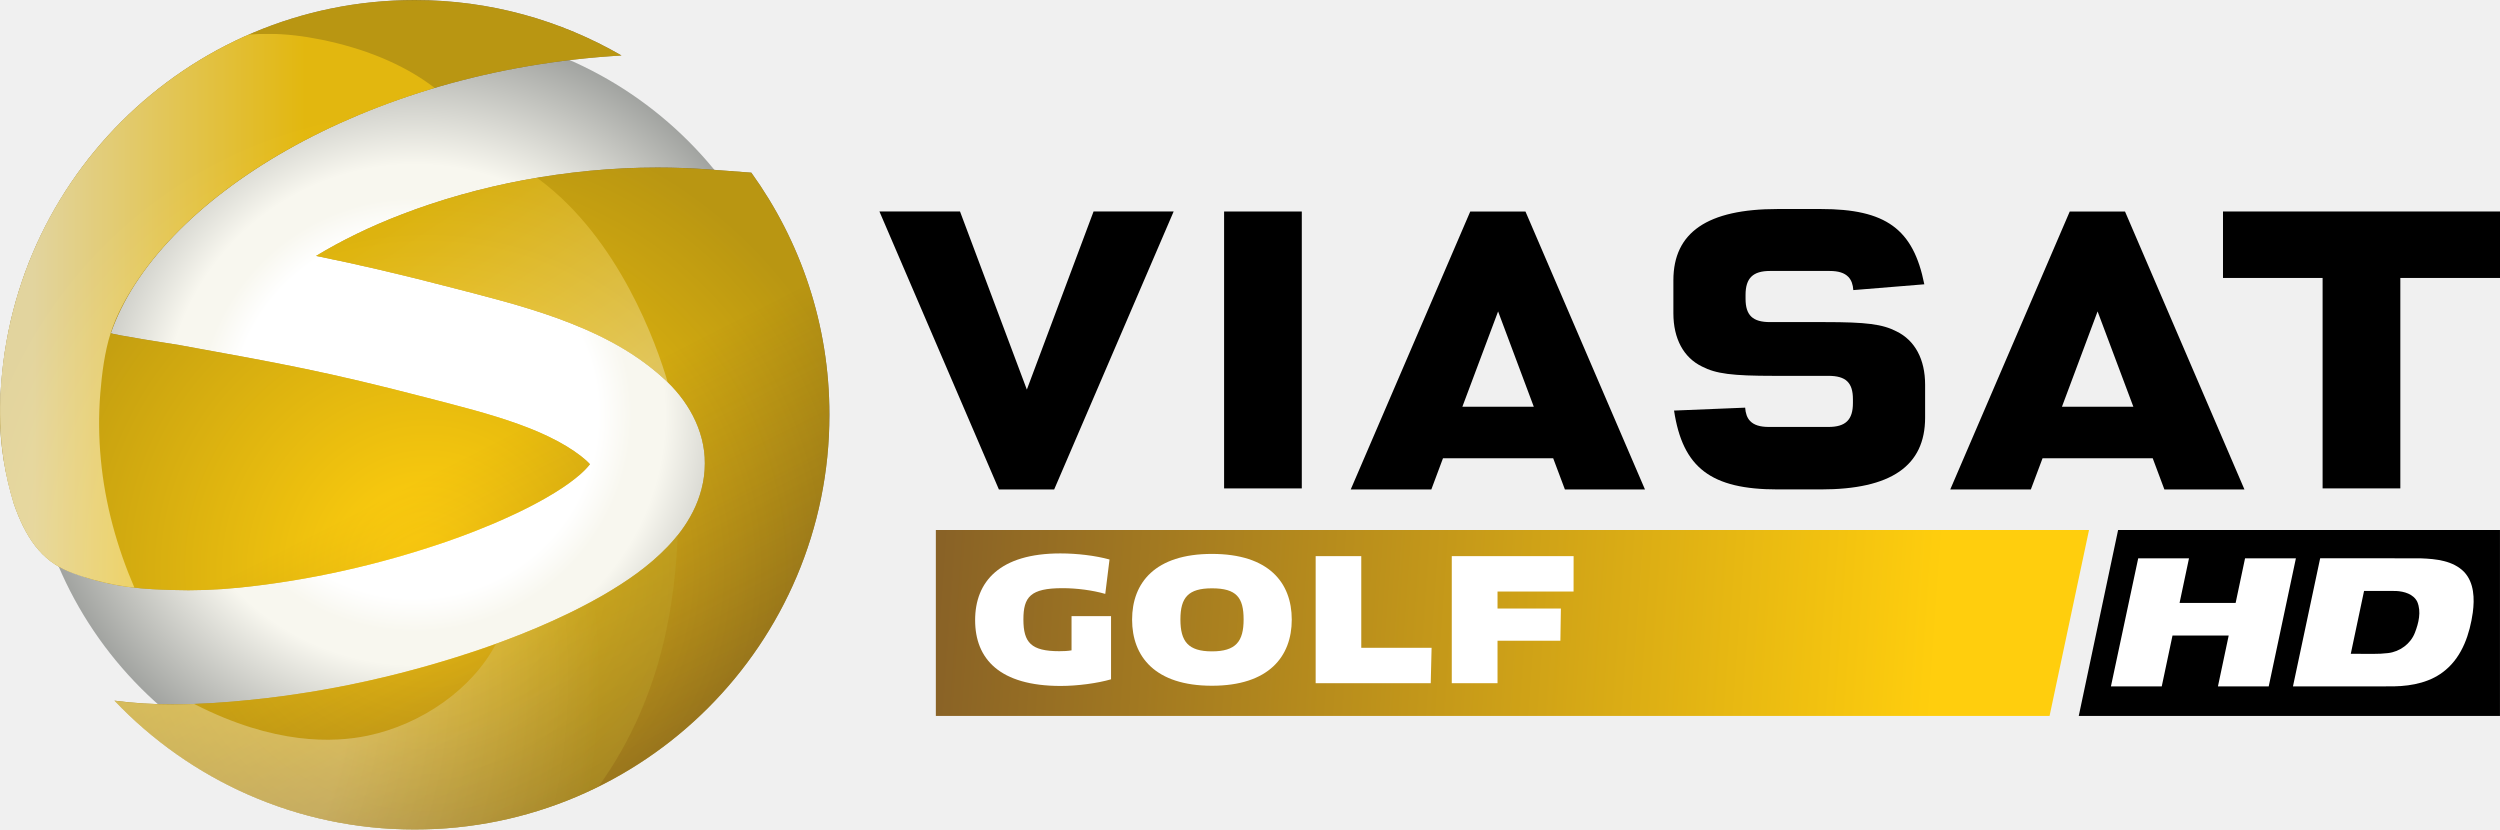
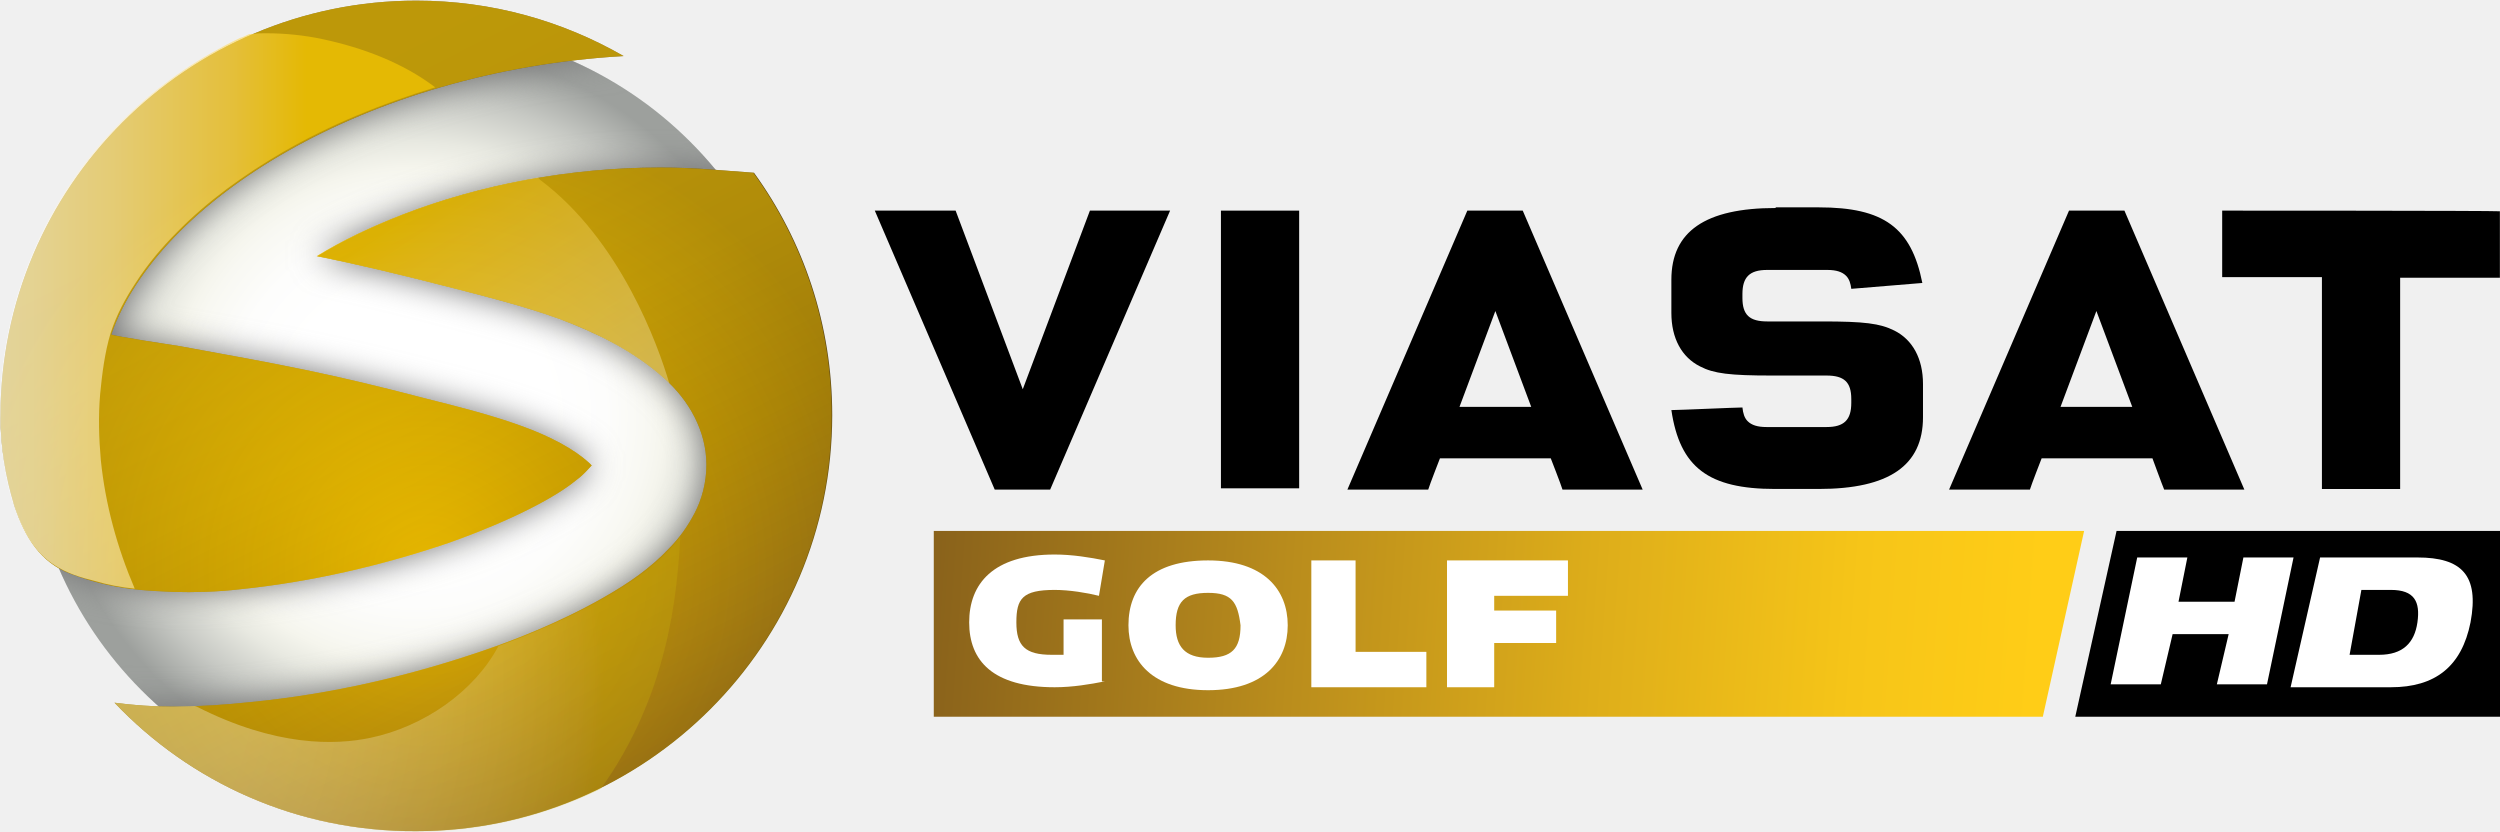
- <svg xmlns="http://www.w3.org/2000/svg" width="211.67mm" height="70.228mm" version="1.1" viewBox="0 0 211.67 70.228">
+ <svg xmlns="http://www.w3.org/2000/svg" width="811.51" height="270" version="1.1" viewBox="0 0 811.51 270" xml:space="preserve">
  <defs>
-     <clipPath id="ag">
-       <path d="m86.47 62.221c0-11.247 9.118-20.364 20.366-20.364s20.366 9.117 20.366 20.364c0 11.249-9.118 20.365-20.366 20.365s-20.366-9.116-20.366-20.365" />
-     </clipPath>
-     <clipPath id="af">
-       <path d="m86.47 82.586h40.732v-40.729h-40.732z" />
-     </clipPath>
-     <radialGradient id="c" cx="0" cy="0" r="1" gradientTransform="matrix(20.365 0 0 -20.365 106.84 62.221)" gradientUnits="userSpaceOnUse">
-       <stop stop-color="#fff" offset="0" />
-       <stop stop-color="#fff" offset=".343" />
-       <stop stop-color="#fff" offset=".472" />
-       <stop stop-color="#f8f7ef" offset=".56" />
-       <stop stop-color="#f8f7ef" offset=".645" />
-       <stop stop-color="#a1a3a0" offset="1" />
-     </radialGradient>
-     <clipPath id="ae">
-       <path d="m85.01 62.221c0-1.609 0.267-3.177 0.723-4.67 0.599-1.732 1.434-3.02 2.964-3.602 2.333-0.89 4.141-0.906 5.366-0.948 1.14-0.041 2.343 3e-3 3.52 0.121 3.71 0.375 7.433 1.219 10.962 2.436 0.787 0.273 2.044 0.739 3.323 1.331 1.28 0.583 2.59 1.315 3.419 1.984 0.373 0.288 0.632 0.568 0.772 0.748-0.041 0.044-0.091 0.094-0.153 0.152-0.789 0.726-2.063 1.402-3.582 1.947-1.517 0.551-3.242 0.983-4.892 1.41-5.249 1.363-7.551 1.774-12.999 2.763 0 0-3.616 0.56-3.592 0.627 2.422 6.991 13.321 13.827 26.876 14.61-3.208 1.853-6.911 2.917-10.882 2.917-12.053 0-21.825-9.772-21.825-21.826m34.59 13.012c-4.748 0-9.483-0.936-13.455-2.47-1.652-0.632-3.169-1.375-4.498-2.18 2.208-0.449 4.333-0.938 7.279-1.705 1.602-0.419 3.506-0.883 5.422-1.575 1.912-0.7 3.874-1.62 5.554-3.138 1.264-1.116 2.215-2.739 2.2-4.506 1e-3 -0.944-0.26-1.819-0.626-2.539-0.367-0.727-0.835-1.324-1.334-1.848-1.006-1.044-2.167-1.834-3.358-2.527-2.372-1.371-4.901-2.313-6.3-2.8-3.949-1.36-8.104-2.306-12.304-2.73-1.29-0.131-2.672-0.234-4.106-0.234-0.991 2e-3 -2.011 0.059-3.04 0.194 3.975-4.174 9.582-6.779 15.801-6.779 12.053 0 21.825 9.772 21.825 21.825 0 4.758-1.528 9.157-4.112 12.743l-2.252 0.17c-0.89 0.065-1.782 0.099-2.672 0.099z" />
-     </clipPath>
-     <clipPath id="ad">
-       <path d="m85.01 84.047h43.65v-43.65h-43.65z" />
-     </clipPath>
-     <radialGradient id="b" cx="0" cy="0" r="1" gradientTransform="matrix(24.05 0 0 -24.05 107.49 54.135)" gradientUnits="userSpaceOnUse">
-       <stop stop-color="#ffce0d" offset="0" />
-       <stop stop-color="#ffce0d" offset=".062" />
-       <stop stop-color="#514218" offset="1" />
-     </radialGradient>
-     <clipPath id="ac">
-       <path d="m85.009 40.394h131.57v43.653h-131.57z" />
-     </clipPath>
-     <clipPath id="ab">
-       <path d="m85.009 84.046h43.649v-43.65h-43.649z" />
-     </clipPath>
-     <clipPath id="aa">
-       <path d="m85.009 62.221c0-1.61 0.265-3.177 0.722-4.67 0.599-1.733 1.434-3.021 2.963-3.604 2.335-0.888 4.142-0.904 5.367-0.946 1.141-0.041 2.344 2e-3 3.521 0.121 3.709 0.374 7.43 1.218 10.962 2.435 0.786 0.272 2.044 0.738 3.323 1.33 1.279 0.584 2.59 1.315 3.419 1.984 0.372 0.29 0.631 0.57 0.77 0.749-0.041 0.044-0.09 0.094-0.153 0.152-0.788 0.725-2.062 1.401-3.581 1.947-1.517 0.551-3.242 0.984-4.892 1.41-5.248 1.362-7.55 1.775-12.998 2.763 0 0-3.617 0.56-3.593 0.627 2.422 6.991 13.322 13.827 26.876 14.61-3.208 1.853-6.91 2.917-10.882 2.917-12.053 0-21.824-9.772-21.824-21.825m34.591 13.011c-4.748 0-9.484-0.935-13.456-2.47-1.653-0.632-3.17-1.375-4.5-2.179 2.209-0.449 4.334-0.94 7.279-1.706 1.602-0.419 3.506-0.883 5.424-1.575 1.911-0.699 3.874-1.62 5.555-3.138 1.261-1.115 2.213-2.74 2.198-4.506 1e-3 -0.944-0.259-1.819-0.626-2.54-0.367-0.725-0.835-1.323-1.334-1.847-1.006-1.044-2.166-1.833-3.358-2.527-2.372-1.372-4.9-2.313-6.301-2.799-3.948-1.361-8.104-2.307-12.303-2.732-1.289-0.13-2.673-0.233-4.105-0.233-0.993 1e-3 -2.013 0.059-3.041 0.194 3.976-4.174 9.583-6.778 15.801-6.778 12.054 0 21.825 9.771 21.825 21.825 0 4.757-1.527 9.156-4.111 12.742l-2.252 0.17c-0.891 0.064-1.782 0.099-2.674 0.099h-0.021" />
-     </clipPath>
-     <clipPath id="z">
-       <path d="m119.61 101.74 26.749-52.295-52.294-26.749-26.749 52.295z" />
-     </clipPath>
-     <linearGradient id="h" x2="1" gradientTransform="matrix(19.663 -38.441 -38.441 -19.663 98.946 78.524)" gradientUnits="userSpaceOnUse">
-       <stop stop-color="#ffce0d" offset="0" />
-       <stop stop-color="#ffce0d" offset=".492" />
-       <stop stop-color="#896226" offset="1" />
-     </linearGradient>
-     <clipPath id="y">
-       <path d="m91.013 55.914h29.67v-15.52h-29.67z" />
-     </clipPath>
-     <clipPath id="x">
-       <path d="m120.12 55.268c-1.006-1.044-2.166-1.832-3.357-2.527-2.042-1.179-4.196-2.04-5.65-2.568-1.259-2.404-3.927-4.245-6.739-4.837-1.826-0.385-4.929-0.481-9.094 1.64l-0.05 0.025c-0.356-0.012-0.816-0.025-1.176-0.025-0.992 2e-3 -2.013 0.06-3.042 0.196 3.975-4.174 9.584-6.778 15.802-6.778 3.484 0 6.777 0.817 9.7 2.27 3.494 4.866 4.014 10.045 4.168 13.25-0.18-0.229-0.369-0.442-0.562-0.646" />
-     </clipPath>
-     <clipPath id="w">
-       <path d="m91.013 55.914h29.67v-15.52h-29.67z" />
-     </clipPath>
-     <radialGradient id="a" cx="0" cy="0" r="1" gradientTransform="matrix(32.811 0 0 -32.811 83.921 48.441)" gradientUnits="userSpaceOnUse">
-       <stop stop-color="#fff" offset="0" />
-       <stop stop-color="#fff" offset=".401" />
-       <stop stop-color="#fff" offset=".592" />
-       <stop stop-color="#c1ab2f" offset="1" />
-     </radialGradient>
-     <clipPath id="v">
-       <path d="m85.01 82.27h22.872v-29.15h-22.872z" />
-     </clipPath>
-     <clipPath id="u">
-       <path d="m98.981 82.269c-0.215-2e-3 -0.43-0.01-0.644-0.027-0.081-5e-3 -0.197 4e-3 -0.271-0.028-0.139-0.06-0.275-0.123-0.411-0.186-0.515-0.237-1.021-0.497-1.514-0.776-3.946-2.218-7.158-5.672-9.08-9.77-0.925-1.97-1.549-4.077-1.849-6.234-0.319-2.3-0.286-4.631 0.288-6.888 0.069-0.271 0.145-0.541 0.227-0.809 0.42-1.22 1.037-2.448 2.141-3.182 0.625-0.416 1.37-0.639 2.085-0.837 0.699-0.193 1.411-0.33 2.13-0.412-0.926 2.151-1.549 4.414-1.768 6.749-0.109 1.156-0.122 2.321-0.029 3.478 0.087 1.054 0.225 2.157 0.543 3.168 0.298 0.95 0.803 1.858 1.347 2.684 0.628 0.953 1.366 1.832 2.168 2.642 1.623 1.639 3.511 3.021 5.507 4.169 2.535 1.455 5.234 2.571 8.031 3.414-1.706 1.313-3.84 2.103-5.935 2.533-0.94 0.193-1.9 0.313-2.862 0.313-0.035 0-0.069-1e-3 -0.104-1e-3" />
-     </clipPath>
-     <clipPath id="t">
-       <path d="m84.893 82.278h22.989v-29.158h-22.989z" />
-     </clipPath>
-     <linearGradient id="g" x2="1" gradientTransform="matrix(22.872 0 0 -22.872 85.01 67.695)" gradientUnits="userSpaceOnUse">
-       <stop stop-color="#fff" offset="0" />
-       <stop stop-color="#fff" offset=".075" />
-       <stop stop-color="#ffce0d" offset=".703" />
-       <stop stop-color="#ffce0d" offset=".753" />
-       <stop stop-color="#ffce0d" offset="1" />
-     </linearGradient>
-     <clipPath id="s">
-       <path d="m98.078 84.047h19.632v-4.633h-19.632z" />
-     </clipPath>
-     <clipPath id="r">
-       <path d="m98.078 82.219c2.272 0.243 5.413-0.397 7.899-1.626 0.701-0.347 1.348-0.739 1.905-1.168-0.012-4e-3 -0.022-6e-3 -0.034-0.011 3.044 0.907 6.365 1.514 9.862 1.716-3.208 1.853-6.91 2.917-10.882 2.917-3.111 0-6.07-0.653-8.75-1.828" />
-     </clipPath>
-     <clipPath id="q">
-       <path d="m95.85 81.1 9.372 12.392 14.717-11.131-9.372-12.392z" />
-     </clipPath>
-     <linearGradient id="f" x2="1" gradientTransform="matrix(10.312 13.635 13.635 -10.312 101.84 73.671)" gradientUnits="userSpaceOnUse">
-       <stop stop-color="#fff" offset="0" />
-       <stop stop-color="#fff" offset=".005" />
-       <stop stop-color="#fff" offset=".175" />
-       <stop stop-color="#896226" offset=".83" />
-       <stop stop-color="#896226" offset="1" />
-     </linearGradient>
-     <clipPath id="p">
-       <path d="m113.29 75.229h15.372v-32.566h-15.372z" />
-     </clipPath>
-     <clipPath id="o">
-       <path d="m119.59 75.228c-2.125 0-4.246-0.19-6.298-0.535 2.562-1.812 5.373-5.665 6.881-10.775l-4e-3 4e-3c0-1e-3 0-4e-3 1e-3 -5e-3 -6e-3 6e-3 -0.013 0.013-0.02 0.019 1.14-1.103 1.971-2.63 1.957-4.28 0-0.946-0.26-1.82-0.627-2.541-0.224-0.445-0.487-0.841-0.772-1.202-0.155-3.205-0.675-8.383-4.168-13.25 7.185 3.571 12.124 10.984 12.124 19.554 0 4.758-1.527 9.156-4.111 12.741l-2.252 0.171c-0.891 0.065-1.783 0.099-2.673 0.099z" />
-     </clipPath>
-     <clipPath id="n">
-       <path d="m97.599 54.586 21.317 28.049 25.433-19.329-21.317-28.049z" />
-     </clipPath>
-     <linearGradient id="e" x2="1" gradientTransform="matrix(21.769 28.644 28.644 -21.769 110.39 50.854)" gradientUnits="userSpaceOnUse">
-       <stop stop-color="#896226" offset="0" />
-       <stop stop-color="#896226" offset=".005" />
-       <stop stop-color="#896226" offset=".251" />
-       <stop stop-color="#514218" offset="1" />
-     </linearGradient>
-     <clipPath id="m">
-       <path d="m101.64 74.695h18.511v-10.775h-18.511z" />
-     </clipPath>
-     <clipPath id="l">
-       <path d="m106.14 72.761c-1.653-0.632-3.169-1.376-4.5-2.18 2.209-0.448 4.334-0.938 7.281-1.705 1.602-0.418 3.505-0.882 5.422-1.575 1.913-0.692 4.14-1.77 5.809-3.38-0.588 2.005-2.543 7.54-6.767 10.686-0.037 0.034-0.114 0.088-0.114 0.088-2.525-0.426-4.944-1.089-7.131-1.934" />
-     </clipPath>
-     <clipPath id="k">
-       <path d="m114.51 83.215 10.599-16.012-17.83-11.803-10.599 16.012z" />
-     </clipPath>
-     <linearGradient id="d" x2="1" gradientTransform="matrix(13.806 -20.856 -20.856 -13.806 104.43 78.046)" gradientUnits="userSpaceOnUse">
-       <stop stop-color="#ffce0d" offset="0" />
-       <stop stop-color="#ffce0d" offset=".22" />
-       <stop stop-color="#fff" offset=".807" />
+     <linearGradient id="SVGID_15_" x1="292.55" x2="332.9" y1="251.22" y2="312.19" gradientTransform="matrix(2.116 0 0 2.116 -499.02 -494.51)" gradientUnits="userSpaceOnUse">
+       <stop stop-color="#FFCF00" offset=".22" />
+       <stop stop-color="#FFD63A" offset=".315" />
+       <stop stop-color="#FFE48D" offset=".505" />
+       <stop stop-color="#FFF0C2" offset=".676" />
+       <stop stop-color="#FFF8E4" offset=".82" />
+       <stop stop-color="#FFFDF8" offset=".933" />
      <stop stop-color="#fff" offset="1" />
    </linearGradient>
-     <clipPath id="ah">
-       <path d="m85.009 40.394h131.57v43.653h-131.57z" />
+     <linearGradient id="SVGID_12_-8" x1="235.79" x2="302.65" y1="281.48" y2="281.48" gradientTransform="matrix(2.116 0 0 2.116 -499.02 -494.51)" gradientUnits="userSpaceOnUse">
+       <stop stop-color="#fff" offset="0" />
+       <stop stop-color="#FFFAED" offset=".087" />
+       <stop stop-color="#feb" offset=".272" />
+       <stop stop-color="#FFDA5B" offset=".536" />
+       <stop stop-color="#FFCF00" offset=".703" />
+     </linearGradient>
+     <radialGradient id="SVGID_11_-3" cx="-1555.8" cy="901.54" r="148.93" gradientTransform="matrix(1.3627 0 0 1.3627 2113.3 -1008.3)" gradientUnits="userSpaceOnUse">
+       <stop stop-color="#fff" offset=".401" />
+       <stop stop-color="#FEFDFA" offset=".454" />
+       <stop stop-color="#FAF6EA" offset=".531" />
+       <stop stop-color="#F3EBCF" offset=".624" />
+       <stop stop-color="#E9DCA8" offset=".728" />
+       <stop stop-color="#DDC973" offset=".843" />
+       <stop stop-color="#CDB32C" offset=".964" />
+       <stop stop-color="#C8AD0A" offset="1" />
+     </radialGradient>
+     <linearGradient id="SVGID_10_-2" x1="276.53" x2="334" y1="249.83" y2="362.19" gradientTransform="matrix(2.116 0 0 2.116 -499.02 -494.51)" gradientUnits="userSpaceOnUse">
+       <stop stop-color="#FFCF00" offset="0" />
+       <stop stop-color="#FAC900" offset=".2" />
+       <stop stop-color="#E9BA00" offset=".405" />
+       <stop stop-color="#D0A100" offset=".611" />
+       <stop stop-color="#B18213" offset=".817" />
+       <stop stop-color="#90631A" offset="1" />
+     </linearGradient>
+     <radialGradient id="SVGID_9_-6" cx="301.24" cy="320.69" r="70.209" gradientTransform="matrix(1.0013 0 0 1.0013 -.1334 .0119)" gradientUnits="userSpaceOnUse">
+       <stop stop-color="#FFCF00" offset="0" />
+       <stop stop-color="#C19A02" offset=".342" />
+       <stop stop-color="#5A4616" offset="1" />
+     </radialGradient>
+     <radialGradient id="XMLID_8_-1" cx="391.74" cy="414.65" r="233.83" gradientTransform="matrix(.5386 0 0 .5386 -76.029 -88.33)" gradientUnits="userSpaceOnUse">
+       <stop stop-color="#fff" offset=".343" />
+       <stop stop-color="#FDFDFC" offset=".489" />
+       <stop stop-color="#F8F8F2" offset=".603" />
+       <stop stop-color="#F5F5ED" offset=".64" />
+       <stop stop-color="#E8E9E1" offset=".705" />
+       <stop stop-color="#C6C8C3" offset=".825" />
+       <stop stop-color="#9DA09D" offset=".949" />
+     </radialGradient>
+     <clipPath id="clipPath1658">
+       <path d="m184.78-534.18c-129.1 0-233.8 104.7-233.8 233.8s104.7 233.8 233.8 233.8c129.2 0 233.8-104.7 233.8-233.8 0.1-129.1-104.6-233.8-233.8-233.8z" />
    </clipPath>
-     <clipPath id="aj">
-       <path d="m134.26 56.157v-9.786h82.323v9.786h-0.01z" />
-     </clipPath>
-     <clipPath id="ai">
-       <path d="m216.17 40.568-82.601 5.852 1.101 15.54 82.601-5.852z" />
-     </clipPath>
-     <linearGradient id="i" x2="1" gradientTransform="matrix(-82.601 5.852 5.852 82.601 216.72 48.337)" gradientUnits="userSpaceOnUse">
-       <stop stop-color="#ffce0d" offset="0" />
-       <stop stop-color="#ffce0d" offset=".033" />
-       <stop stop-color="#ffce0d" offset=".357" />
-       <stop stop-color="#896226" offset="1" />
+     <filter id="filter1583" x="-.048" y="-.048" width="1.096" height="1.096" color-interpolation-filters="sRGB">
+       <feGaussianBlur stdDeviation="10.023" />
+     </filter>
+     <linearGradient id="SVGID_1_" x1="100.66" x2="61.829" y1="36.293" y2="33.541" gradientUnits="userSpaceOnUse">
+       <stop stop-color="#FFCD17" offset=".033" />
+       <stop stop-color="#F6C518" offset=".191" />
+       <stop stop-color="#DEAE1A" offset=".416" />
+       <stop stop-color="#BA8D1C" offset=".681" />
+       <stop stop-color="#8D651B" offset=".975" />
+       <stop stop-color="#89621B" offset="1" />
    </linearGradient>
-     <clipPath id="j">
-       <path d="m85.009 40.394h131.57v43.653h-131.57z" />
-     </clipPath>
  </defs>
-   <g transform="translate(36.699 -173.35)">
-     <g transform="matrix(1.6088 0 0 -1.6088 -173.46 308.57)">
-       <g clip-path="url(#j)">
-         <g transform="translate(142.56 72.92)">
-           <path d="m0 0c-0.097-0.259-3.511-9.373-3.511-9.373s-3.421 9.114-3.517 9.373h-4.241c0.23-0.543 6.186-14.392 6.287-14.629h2.909c0.1 0.237 6.056 14.086 6.288 14.629z" />
-         </g>
-         <path d="m149.43 58.346h4.089v14.573h-4.089z" />
-         <g transform="translate(163.85 67.661)">
-           <path d="m0 0 1.878-5.015h-3.758zm-1.466 5.256c-0.104-0.237-6.059-14.085-6.29-14.627h4.242c0.083 0.222 0.613 1.641 0.613 1.641h5.801s0.532-1.419 0.616-1.641h4.214c-0.235 0.542-6.186 14.39-6.289 14.627z" />
-         </g>
-         <g transform="translate(195.4 67.661)">
-           <path d="m0 0 1.882-5.015h-3.757zm-1.466 5.256c-0.102-0.237-6.055-14.085-6.288-14.627h4.241c0.084 0.222 0.616 1.641 0.616 1.641h5.799s0.53-1.419 0.614-1.641h4.213c-0.233 0.542-6.183 14.39-6.285 14.627z" />
-         </g>
-         <g transform="translate(178.56 73.05)">
-           <path d="m0 0c-3.691 0-5.485-1.227-5.485-3.751v-1.737c0-1.334 0.536-2.331 1.508-2.802 0.735-0.38 1.584-0.49 3.778-0.49h2.874c0.918 0 1.289-0.357 1.289-1.23v-0.2c0-0.884-0.384-1.259-1.289-1.259h-3.131c-0.467 0-0.785 0.098-0.991 0.313-0.159 0.164-0.24 0.401-0.261 0.702-0.355-0.016-3.352-0.14-3.742-0.153 0.454-3.017 1.951-4.15 5.45-4.15h2.279c3.69 0 5.484 1.237 5.484 3.778v1.734c0 1.334-0.533 2.331-1.506 2.805-0.738 0.381-1.583 0.489-3.782 0.489h-2.873c-0.915 0-1.289 0.357-1.289 1.232v0.198c0 0.884 0.387 1.261 1.289 1.261h3.132c0.468 0 0.785-0.1 0.992-0.316 0.158-0.166 0.24-0.397 0.258-0.691 0.372 0.03 3.343 0.273 3.737 0.305-0.579 2.914-2.026 3.962-5.442 3.962z" />
-         </g>
-         <g transform="translate(202 72.92)">
-           <path d="m0 0v-3.498h5.242v-11.075h4.091v11.075h5.248v3.498z" />
-         </g>
-       </g>
-     </g>
-     <g transform="matrix(1.6088 0 0 -1.6088 -173.46 308.57)">
-       <g clip-path="url(#aj)">
-         <g clip-path="url(#ai)">
-           <path d="m134.26 56.157v-9.786h58.613v3e-3l2.076 9.783h-0.01z" fill="url(#i)" />
-         </g>
-       </g>
-     </g>
-     <g transform="matrix(1.6088 0 0 -1.6088 -173.46 308.57)">
-       <g clip-path="url(#ah)">
-         <g transform="translate(143.48 48.3)">
-           <path d="m0 0c-0.698-0.205-1.757-0.35-2.649-0.35-3.21 0-4.504 1.419-4.504 3.462 0 2.041 1.302 3.513 4.487 3.513 0.883 0 1.846-0.116 2.586-0.32l-0.224-1.81c-0.677 0.195-1.516 0.301-2.247 0.301-1.695 0-2.061-0.462-2.061-1.648 0-1.214 0.403-1.669 1.891-1.669 0.223 0 0.437 9e-3 0.642 0.044v1.802h2.079z" fill="#fff" />
-         </g>
-         <g transform="translate(148.79 47.961)">
-           <path d="m0 0c-2.989 0-4.202 1.533-4.202 3.479 0 1.943 1.213 3.459 4.202 3.459 2.996 0 4.201-1.516 4.201-3.459 0-1.936-1.205-3.479-4.201-3.479m0 5.127c-1.248 0-1.659-0.483-1.659-1.64 0-1.159 0.411-1.678 1.659-1.678 1.258 0 1.667 0.519 1.667 1.678 0 1.157-0.374 1.64-1.667 1.64" fill="#fff" />
-         </g>
-         <g transform="translate(160.35 49.959)">
-           <path d="m0 0-0.045-1.863h-6.056v6.687h2.4v-4.824z" fill="#fff" />
-         </g>
-         <g transform="translate(163.82 52.919)">
-           <path d="m0 0v-0.893h3.335l-0.027-1.695h-3.308v-2.236h-2.408v6.687h6.412l-2e-3 -1.863z" fill="#fff" />
-         </g>
-       </g>
-     </g>
-     <g transform="matrix(1.6088 0 0 -1.6088 -173.46 308.57)">
-       <g clip-path="url(#ag)">
-         <g clip-path="url(#af)">
-           <path d="m86.47 62.221c0-11.247 9.118-20.364 20.366-20.364s20.366 9.117 20.366 20.364c0 11.249-9.118 20.365-20.366 20.365s-20.366-9.116-20.366-20.365" fill="url(#c)" />
-         </g>
-       </g>
-     </g>
-     <g transform="matrix(1.6088 0 0 -1.6088 -173.46 308.57)">
-       <g clip-path="url(#ae)">
-         <g clip-path="url(#ad)">
-           <path d="m85.01 62.221c0-1.609 0.267-3.177 0.723-4.67 0.599-1.732 1.434-3.02 2.964-3.602 2.333-0.89 4.141-0.906 5.366-0.948 1.14-0.041 2.343 3e-3 3.52 0.121 3.71 0.375 7.433 1.219 10.962 2.436 0.787 0.273 2.044 0.739 3.323 1.331 1.28 0.583 2.59 1.315 3.419 1.984 0.373 0.288 0.632 0.568 0.772 0.748-0.041 0.044-0.091 0.094-0.153 0.152-0.789 0.726-2.063 1.402-3.582 1.947-1.517 0.551-3.242 0.983-4.892 1.41-5.249 1.363-7.551 1.774-12.999 2.763 0 0-3.616 0.56-3.592 0.627 2.422 6.991 13.321 13.827 26.876 14.61-3.208 1.853-6.911 2.917-10.882 2.917-12.053 0-21.825-9.772-21.825-21.826m34.59 13.012c-4.748 0-9.483-0.936-13.455-2.47-1.652-0.632-3.169-1.375-4.498-2.18 2.208-0.449 4.333-0.938 7.279-1.705 1.602-0.419 3.506-0.883 5.422-1.575 1.912-0.7 3.874-1.62 5.554-3.138 1.264-1.116 2.215-2.739 2.2-4.506 1e-3 -0.944-0.26-1.819-0.626-2.539-0.367-0.727-0.835-1.324-1.334-1.848-1.006-1.044-2.167-1.834-3.358-2.527-2.372-1.371-4.901-2.313-6.3-2.8-3.949-1.36-8.104-2.306-12.304-2.73-1.29-0.131-2.672-0.234-4.106-0.234-0.991 2e-3 -2.011 0.059-3.04 0.194 3.975-4.174 9.582-6.779 15.801-6.779 12.053 0 21.825 9.772 21.825 21.825 0 4.758-1.528 9.157-4.112 12.743l-2.252 0.17c-0.89 0.065-1.782 0.099-2.672 0.099z" fill="url(#b)" />
-         </g>
-       </g>
-     </g>
-     <g transform="matrix(1.6088 0 0 -1.6088 -173.46 308.57)">
-       <g clip-path="url(#ac)">
-         <g clip-path="url(#ab)" opacity=".6">
-           <g clip-path="url(#aa)">
-             <g clip-path="url(#z)">
-               <path d="m85.009 62.221c0-1.61 0.265-3.177 0.722-4.67 0.599-1.733 1.434-3.021 2.963-3.604 2.335-0.888 4.142-0.904 5.367-0.946 1.141-0.041 2.344 2e-3 3.521 0.121 3.709 0.374 7.43 1.218 10.962 2.435 0.786 0.272 2.044 0.738 3.323 1.33 1.279 0.584 2.59 1.315 3.419 1.984 0.372 0.29 0.631 0.57 0.77 0.749-0.041 0.044-0.09 0.094-0.153 0.152-0.788 0.725-2.062 1.401-3.581 1.947-1.517 0.551-3.242 0.984-4.892 1.41-5.248 1.362-7.55 1.775-12.998 2.763 0 0-3.617 0.56-3.593 0.627 2.422 6.991 13.322 13.827 26.876 14.61-3.208 1.853-6.91 2.917-10.882 2.917-12.053 0-21.824-9.772-21.824-21.825m34.591 13.011c-4.748 0-9.484-0.935-13.456-2.47-1.653-0.632-3.17-1.375-4.5-2.179 2.209-0.449 4.334-0.94 7.279-1.706 1.602-0.419 3.506-0.883 5.424-1.575 1.911-0.699 3.874-1.62 5.555-3.138 1.261-1.115 2.213-2.74 2.198-4.506 1e-3 -0.944-0.259-1.819-0.626-2.54-0.367-0.725-0.835-1.323-1.334-1.847-1.006-1.044-2.166-1.833-3.358-2.527-2.372-1.372-4.9-2.313-6.301-2.799-3.948-1.361-8.104-2.307-12.303-2.732-1.289-0.13-2.673-0.233-4.105-0.233-0.993 1e-3 -2.013 0.059-3.041 0.194 3.976-4.174 9.583-6.778 15.801-6.778 12.054 0 21.825 9.771 21.825 21.825 0 4.757-1.527 9.156-4.111 12.742l-2.252 0.17c-0.891 0.064-1.782 0.099-2.674 0.099h-0.021" fill="url(#h)" />
-             </g>
-           </g>
-         </g>
-         <g clip-path="url(#y)" opacity=".31">
-           <g clip-path="url(#x)">
-             <g clip-path="url(#w)">
-               <path d="m120.12 55.268c-1.006-1.044-2.166-1.832-3.357-2.527-2.042-1.179-4.196-2.04-5.65-2.568-1.259-2.404-3.927-4.245-6.739-4.837-1.826-0.385-4.929-0.481-9.094 1.64l-0.05 0.025c-0.356-0.012-0.816-0.025-1.176-0.025-0.992 2e-3 -2.013 0.06-3.042 0.196 3.975-4.174 9.584-6.778 15.802-6.778 3.484 0 6.777 0.817 9.7 2.27 3.494 4.866 4.014 10.045 4.168 13.25-0.18-0.229-0.369-0.442-0.562-0.646" fill="url(#a)" />
-             </g>
-           </g>
-         </g>
-         <g clip-path="url(#v)" opacity=".59">
-           <g clip-path="url(#u)">
-             <g clip-path="url(#t)">
-               <path d="m98.981 82.269c-0.215-2e-3 -0.43-0.01-0.644-0.027-0.081-5e-3 -0.197 4e-3 -0.271-0.028-0.139-0.06-0.275-0.123-0.411-0.186-0.515-0.237-1.021-0.497-1.514-0.776-3.946-2.218-7.158-5.672-9.08-9.77-0.925-1.97-1.549-4.077-1.849-6.234-0.319-2.3-0.286-4.631 0.288-6.888 0.069-0.271 0.145-0.541 0.227-0.809 0.42-1.22 1.037-2.448 2.141-3.182 0.625-0.416 1.37-0.639 2.085-0.837 0.699-0.193 1.411-0.33 2.13-0.412-0.926 2.151-1.549 4.414-1.768 6.749-0.109 1.156-0.122 2.321-0.029 3.478 0.087 1.054 0.225 2.157 0.543 3.168 0.298 0.95 0.803 1.858 1.347 2.684 0.628 0.953 1.366 1.832 2.168 2.642 1.623 1.639 3.511 3.021 5.507 4.169 2.535 1.455 5.234 2.571 8.031 3.414-1.706 1.313-3.84 2.103-5.935 2.533-0.94 0.193-1.9 0.313-2.862 0.313-0.035 0-0.069-1e-3 -0.104-1e-3" fill="url(#g)" />
-             </g>
-           </g>
-         </g>
-         <g clip-path="url(#s)" opacity="0">
-           <g clip-path="url(#r)">
-             <g clip-path="url(#q)">
-               <path d="m98.078 82.219c2.272 0.243 5.413-0.397 7.899-1.626 0.701-0.347 1.348-0.739 1.905-1.168-0.012-4e-3 -0.022-6e-3 -0.034-0.011 3.044 0.907 6.365 1.514 9.862 1.716-3.208 1.853-6.91 2.917-10.882 2.917-3.111 0-6.07-0.653-8.75-1.828" fill="url(#f)" />
-             </g>
-           </g>
-         </g>
-         <g clip-path="url(#p)" opacity="0">
-           <g clip-path="url(#o)">
-             <g clip-path="url(#n)">
-               <path d="m119.59 75.228c-2.125 0-4.246-0.19-6.298-0.535 2.562-1.812 5.373-5.665 6.881-10.775l-4e-3 4e-3c0-1e-3 0-4e-3 1e-3 -5e-3 -6e-3 6e-3 -0.013 0.013-0.02 0.019 1.14-1.103 1.971-2.63 1.957-4.28 0-0.946-0.26-1.82-0.627-2.541-0.224-0.445-0.487-0.841-0.772-1.202-0.155-3.205-0.675-8.383-4.168-13.25 7.185 3.571 12.124 10.984 12.124 19.554 0 4.758-1.527 9.156-4.111 12.741l-2.252 0.171c-0.891 0.065-1.783 0.099-2.673 0.099z" fill="url(#e)" />
-             </g>
-           </g>
-         </g>
-         <g clip-path="url(#m)" opacity=".33">
-           <g clip-path="url(#l)">
-             <g clip-path="url(#k)">
-               <path d="m106.14 72.761c-1.653-0.632-3.169-1.376-4.5-2.18 2.209-0.448 4.334-0.938 7.281-1.705 1.602-0.418 3.505-0.882 5.422-1.575 1.913-0.692 4.14-1.77 5.809-3.38-0.588 2.005-2.543 7.54-6.767 10.686-0.037 0.034-0.114 0.088-0.114 0.088-2.525-0.426-4.944-1.089-7.131-1.934" fill="url(#d)" />
-             </g>
-           </g>
-         </g>
-       </g>
-     </g>
-     <g transform="matrix(.99998 0 0 .99998 -5.9543 -71.744)">
-       <g transform="matrix(.13147 0 0 .13147 133.86 280.9)">
-         <path d="m112.08 69h245.92v119.76h-271.27l25.347-119.76" />
-       </g>
-       <g transform="matrix(.13147 0 0 .13147 133.86 280.9)" fill="#fff">
-         <path d="m125.02 87.25h32.71l-6.08 28.745h36.11l6.07-28.745h32.75l-17.51 82.475h-32.7l6.92-32.72h-36.19l-6.92 32.72h-32.73z" />
-         <path d="m242.2 87.242h46.627c6.078 0 12.156 0.012 18.233 0.028 9.75 0.38 20.72 1.43 27.91 8.81 6.46 6.96 6.7 17.21 5.53 26.09-1.93 13.6-6.6 27.83-17.44 36.93-9.1 7.83-21.43 10.39-33.13 10.6-4.444 0.027-8.888 0.056-13.332 0.056h-51.918l17.52-82.514m28.27 21.014-8.55 40.494 14.539 0.048c3.152 0.01 6.298-0.134 9.431-0.508 7.59-0.88 14.55-5.92 17.32-13.11 2.41-6.21 4.21-13.5 1.54-19.91-2.47-5.04-8.46-6.7-13.64-6.98-2.586-0.034-5.173-0.037-7.759-0.034h-12.881z" />
-       </g>
+   <g transform="translate(125.3 549.9)" stroke-width="2.116">
+     <path d="m228.49-481.53c-0.635 1.693-21.795 57.978-21.795 57.978s-21.16-56.285-21.795-57.978h-26.238c1.481 3.386 38.299 89.083 38.934 90.564h17.986c0.635-1.481 37.453-87.179 38.934-90.564h-26.027z" />
+     <path d="m271.02-481.53v90.141h25.392v-90.141h-25.392z" />
+     <path d="m351-481.53c-0.635 1.481-37.453 87.179-38.934 90.564h26.238c0.423-1.481 3.809-10.157 3.809-10.157h35.972s3.386 8.676 3.809 10.157h26.027c-1.481-3.386-38.299-89.083-38.934-90.564h-17.986zm9.099 32.586 11.638 31.105h-23.276z" />
+     <path d="m546.31-481.53c-0.635 1.481-37.453 87.179-38.934 90.564h26.238c0.423-1.481 3.809-10.157 3.809-10.157h35.972s3.174 8.676 3.809 10.157h26.027c-1.481-3.386-38.299-89.083-38.934-90.564h-17.986zm8.887 32.586 11.638 31.105h-23.276z" />
+     <path d="m451.09-482.38c-22.853 0-33.856 7.618-33.856 23.276v10.792c0 8.252 3.386 14.389 9.31 17.351 4.444 2.328 9.733 2.962 23.276 2.962h17.774c5.713 0 8.041 2.116 8.041 7.618v1.27c0 5.502-2.328 7.829-8.041 7.829h-19.467c-2.962 0-4.867-0.635-6.136-1.904-1.058-1.058-1.481-2.539-1.693-4.444-2.116 0-20.737 0.846-23.064 0.846 2.751 18.621 12.061 25.603 33.644 25.603h14.177c22.853 0 33.856-7.618 33.856-23.276v-10.792c0-8.252-3.386-14.389-9.31-17.351-4.655-2.328-9.733-2.962-23.487-2.962h-17.774c-5.713 0-8.041-2.116-8.041-7.618v-1.27c0-5.502 2.328-7.829 8.041-7.829h19.467c2.962 0 4.867 0.635 6.136 1.904 1.058 1.058 1.481 2.539 1.693 4.232 2.328-0.212 20.737-1.693 23.064-1.904-3.597-17.986-12.484-24.545-33.644-24.545h-13.966z" />
+     <path d="m596.03-481.53v21.583h32.375v68.769h25.392v-68.558h32.375v-21.583c-2.328-0.212-87.602-0.212-90.141-0.212z" />
+   </g>
+   <polygon transform="matrix(9.5745 0 0 9.5745 -290.51 -132.13)" points="62 38.1 62 31.8 101 31.8 99.6 38.1" fill="url(#SVGID_1_)" />
+   <g transform="matrix(9.5745 0 0 9.5745 -290.51 -132.13)" fill="#fff">
+     <path d="m67.8 36.9c-0.5 0.1-1.1 0.2-1.7 0.2-2.1 0-2.9-0.9-2.9-2.2s0.8-2.3 2.9-2.3c0.6 0 1.2 0.1 1.7 0.2l-0.2 1.2c-0.4-0.1-1-0.2-1.5-0.2-1.1 0-1.3 0.3-1.3 1.1s0.3 1.1 1.2 1.1h0.4v-1.2h1.3v2.1z" />
+     <path d="m71.3 33.9c-0.8 0-1.1 0.3-1.1 1.1 0 0.7 0.3 1.1 1.1 1.1s1.1-0.3 1.1-1.1c-0.1-0.8-0.3-1.1-1.1-1.1m0 3.3c-1.9 0-2.7-1-2.7-2.2 0-1.3 0.8-2.2 2.7-2.2s2.7 1 2.7 2.2-0.8 2.2-2.7 2.2" />
+     <polygon points="76.3 35.9 78.7 35.9 78.7 37.1 74.8 37.1 74.8 32.8 76.3 32.8" />
+     <polygon points="81 37.1 79.4 37.1 79.4 32.8 83.5 32.8 83.5 34 81 34 81 34.5 83.1 34.5 83.1 35.6 81 35.6" />
+   </g>
+   <g transform="translate(-.00722 .02693)">
+     <path d="m134.94 9.049c-69.533 0-125.92 56.391-125.92 125.92s56.391 125.92 125.92 125.92c69.587 0 125.92-56.391 125.92-125.92 0.054-69.533-56.338-125.92-125.92-125.92z" fill="url(#XMLID_8_-1)" stroke-width=".539" />
+     <g transform="matrix(.5386 0 0 .5386 35.417 296.76)" clip-path="url(#clipPath1658)" fill="#757576" filter="url(#filter1583)">
+       <path d="m3.4-127.63c11.8 1.5 23.5 2.2 34.9 2.2 16.4 0 32.3-1.2 47.1-2.7 48.2-4.9 95.9-15.7 141.3-31.4 16.1-5.6 45.1-16.4 72.3-32.1 13.7-8 27-17 38.5-29 5.7-6 11.1-12.9 15.3-21.2s7.2-18.3 7.2-29.2c0.2-20.3-10.8-38.9-25.3-51.7-19.3-17.4-41.8-28-63.8-36s-43.9-13.3-62.3-18.1c-33.8-8.8-58.2-14.4-83.6-19.6 15.3-9.2 32.7-17.8 51.6-25 45.7-17.6 100.1-28.4 154.7-28.4 10.2 0 20.5 0.4 30.7 1.1l25.9 2c29.7 41.2 47.2 91.7 47.2 146.3 0 138.4-112.2 250.6-250.6 250.6-71.1 0-135.5-29.9-181.1-77.8zm-26.8-77.8c26.8 10.2 47.6 10.4 61.6 10.9 13.1 0.5 26.9 0 40.4-1.4 42.6-4.3 85.3-14 125.9-28 9-3.1 23.5-8.5 38.2-15.3 14.7-6.7 29.7-15.1 39.2-22.8 4.3-3.3 7.3-6.5 8.9-8.6-0.5-0.5-1-1.1-1.8-1.7-9.1-8.3-23.7-16.1-41.1-22.4s-37.2-11.3-56.2-16.2c-60.3-15.6-86.7-20.4-149.2-31.7 0 0-41.5-6.4-41.3-7.2 27.8-80.3 153-158.8 308.6-167.7-36.8-21.3-79.3-33.5-124.9-33.5-138.4 0-250.6 112.2-250.6 250.6 0 18.5 3.1 36.5 8.3 53.6 6.8 20 16.4 34.8 34 41.4z" />
+       <path d="m260-442.63c48.5 36.1 70.9 99.7 77.7 122.7-19.2-18.5-44.7-30.9-66.7-38.8-22-8-43.9-13.3-62.3-18.1-33.8-8.8-58.2-14.4-83.6-19.6 15.3-9.2 32.7-17.8 51.7-25 25.1-9.7 52.9-17.3 81.9-22.2 0 0 0.8 0.6 1.3 1z" opacity=".17" />
+       <path d="m51.6-125.63c-4.1 0.1-9.4 0.3-13.5 0.3-11.4 0-23.1-0.7-34.9-2.2 45.6 47.9 110 77.8 181.4 77.8 40 0 77.8-9.4 111.4-26.1 40.1-55.9 46.1-115.3 47.9-152.1-2.1 2.6-4.2 5.1-6.5 7.4-11.5 12-24.9 21.1-38.5 29-23.4 13.5-48.2 23.4-64.9 29.5-14.4 27.6-45.1 48.8-77.4 55.6-21 4.4-56.6 5.5-104.4-18.8z" opacity=".31" />
+       <path d="m-57.5-246.73c4.8 14 11.9 28.1 24.6 36.5 7.2 4.8 15.7 7.3 23.9 9.6 8 2.2 16.2 3.8 24.5 4.7-10.6-24.7-17.8-50.7-20.3-77.5-1.2-13.3-1.4-26.7-0.3-39.9 1-12.1 2.6-24.8 6.2-36.4 3.4-10.9 9.2-21.3 15.5-30.8 7.2-11 15.7-21 24.9-30.3 18.6-18.8 40.3-34.7 63.2-47.9 29.1-16.7 60.1-29.5 92.2-39.2-19.6-15.1-44.1-24.1-68.1-29.1-11.2-2.3-22.6-3.7-34.1-3.6-2.5 0-4.9 0.1-7.4 0.3-0.9 0.1-2.3 0-3.1 0.3-1.6 0.7-3.1 1.4-4.7 2.1-5.9 2.7-11.7 5.7-17.4 8.9-45.3 25.5-82.2 65.1-104.3 112.2-10.6 22.6-17.8 46.8-21.2 71.6-3.7 26.4-3.3 53.2 3.3 79.1 0.8 3.2 1.6 6.3 2.6 9.4" opacity=".31" />
+       <path d="m388.2-446.63-25.9-2c-10.2-0.7-20.4-1.1-30.7-1.1-24.5 0-49 2.2-72.7 6.2 29.4 20.8 61.7 65 79 123.7h-0.1v0.1c-0.1-0.1-0.2-0.1-0.2-0.2 13.1 12.7 22.6 30.2 22.5 49.1 0 10.9-3 20.9-7.2 29.2-2.6 5.1-5.6 9.7-8.9 13.8-1.8 36.8-7.7 96.3-47.9 152.1 82.5-41 139.2-126.1 139.2-224.5 0.1-54.7-17.4-105.2-47.1-146.4z" opacity=".15" />
    </g>
  </g>
+   <g transform="matrix(2.116 0 0 2.116 -499.02 -494.51)">
+     <path d="m253.4 341.5c3 0.4 6 0.6 8.9 0.6 4.2 0 8.2-0.3 12-0.7 12.3-1.2 24.4-4 36-8 4.1-1.4 11.5-4.2 18.4-8.2 3.5-2 6.9-4.3 9.8-7.4 1.5-1.5 2.8-3.3 3.9-5.4s1.8-4.7 1.8-7.4c0-5.2-2.7-9.9-6.4-13.2-4.9-4.4-10.6-7.1-16.2-9.2-5.6-2-11.2-3.4-15.8-4.6-8.6-2.2-14.8-3.7-21.3-5 3.9-2.4 8.3-4.5 13.2-6.4 11.6-4.5 25.5-7.2 39.4-7.2 2.6 0 5.2 0.1 7.8 0.3l6.6 0.5c7.6 10.5 12 23.3 12 37.2 0 35.2-28.6 63.8-63.8 63.8-18.3 0.1-34.7-7.5-46.3-19.7zm-6.8-19.8c6.8 2.6 12.1 2.6 15.7 2.8 3.3 0.1 6.9 0 10.3-0.4 10.8-1.1 21.7-3.6 32-7.1 2.3-0.8 6-2.2 9.7-3.9s7.6-3.8 10-5.8c1.1-0.8 1.8-1.7 2.3-2.2l-0.4-0.4c-2.3-2.1-6-4.1-10.5-5.7-4.4-1.6-9.5-2.9-14.3-4.1-15.3-4-22.1-5.2-38-8.1 0 0-10.6-1.6-10.5-1.8 7.1-20.4 38.9-40.4 78.6-42.7-9.4-5.4-20.2-8.5-31.8-8.5-35.2 0-63.8 28.6-63.8 63.8 0 4.7 0.8 9.3 2.1 13.6 1.7 5 4.1 8.8 8.6 10.5z" fill="url(#SVGID_9_-6)" />
+   </g>
+   <path d="m37.174 228.1c6.348 0.846 12.696 1.27 18.832 1.27 8.887 0 17.351-0.635 25.392-1.481 26.027-2.539 51.63-8.464 76.176-16.928 8.675-2.962 24.334-8.887 38.934-17.351 7.406-4.232 14.6-9.099 20.737-15.658 3.174-3.174 5.925-6.983 8.252-11.426 2.328-4.444 3.809-9.945 3.809-15.658 0-11.003-5.713-20.948-13.542-27.931-10.368-9.31-22.429-15.024-34.279-19.467-11.85-4.232-23.699-7.194-33.433-9.734-18.198-4.655-31.317-7.829-45.071-10.58 8.252-5.078 17.563-9.522 27.931-13.542 24.545-9.522 53.958-15.235 83.37-15.235 5.502 0 11.003 0.212 16.505 0.635l13.966 1.058c16.082 22.218 25.392 49.303 25.392 78.715 0 74.483-60.517 135-135 135-38.723 0.212-73.425-15.87-97.97-41.685z" fill="none" stroke-width="2.116" />
+   <path d="m37.174 228.1c6.348 0.846 12.696 1.27 18.832 1.27 8.887 0 17.351-0.635 25.392-1.481 26.027-2.539 51.63-8.464 76.176-16.928 8.675-2.962 24.334-8.887 38.934-17.351 7.406-4.232 14.6-9.099 20.737-15.658 3.174-3.174 5.925-6.983 8.252-11.426 2.328-4.444 3.809-9.945 3.809-15.658 0-11.003-5.713-20.948-13.542-27.931-10.368-9.31-22.641-15.024-34.279-19.467-11.85-4.232-23.699-7.194-33.644-9.734-18.198-4.655-31.317-7.829-45.071-10.58 8.252-5.078 17.563-9.522 27.931-13.542 24.545-9.522 53.958-15.235 83.37-15.235 5.502 0 11.003 0.212 16.505 0.635l13.966 1.058c16.082 22.218 25.392 49.303 25.392 78.715 0 74.483-60.517 135-135 135-38.511 0.212-73.213-15.87-97.759-41.685zm-14.389-41.897c14.389 5.502 25.603 5.502 33.221 5.925 6.983 0.212 14.6 0 21.795-0.846 22.853-2.328 45.917-7.618 67.712-15.024 4.867-1.693 12.696-4.655 20.525-8.252 7.829-3.597 16.082-8.041 21.16-12.273 2.328-1.693 3.809-3.597 4.867-4.655l-0.846-0.846c-4.867-4.444-12.696-8.676-22.218-12.061-9.31-3.386-20.102-6.136-30.259-8.676-32.375-8.464-46.763-11.003-80.408-17.139 0 0-22.429-3.386-22.218-3.809 15.024-43.166 82.312-85.486 166.32-90.353-19.89-11.426-42.743-17.986-67.288-17.986-74.483 0-135 60.517-135 135 0 9.945 1.693 19.679 4.444 28.777 3.386 10.58 8.676 18.621 18.198 22.218z" fill="url(#SVGID_10_-2)" opacity=".6" stroke-width="2.116" />
+   <path d="m63.201 229.16c-2.116 0-5.078 0.212-7.194 0.212-6.136 0-12.484-0.423-18.832-1.27 24.545 25.815 59.248 41.897 97.759 41.897 21.583 0 41.897-5.078 60.094-13.966 21.583-30.047 24.757-62.21 25.815-81.889-1.058 1.481-2.328 2.751-3.386 4.02-6.136 6.56-13.331 11.426-20.737 15.658-12.696 7.194-26.027 12.696-34.914 15.87-7.829 14.812-24.334 26.238-41.685 29.835-11.215 2.328-30.47 2.962-56.285-10.157z" fill="url(#SVGID_11_-3)" opacity=".31" stroke-width="2.116" />
+   <path d="m4.376 163.78c2.539 7.618 6.348 15.235 13.331 19.679 3.809 2.539 8.464 4.02 12.908 5.078 4.232 1.27 8.675 2.116 13.119 2.539-5.713-13.331-9.522-27.296-11.003-41.685-0.635-7.194-0.846-14.389-0.212-21.583 0.635-6.56 1.481-13.331 3.386-19.679 1.904-5.925 4.867-11.426 8.252-16.505 3.809-5.925 8.464-11.426 13.331-16.293 9.945-10.157 21.795-18.621 34.067-25.815 15.658-9.099 32.375-15.87 49.726-21.16-10.58-8.041-23.699-12.908-36.607-15.658-5.925-1.27-12.273-1.904-18.409-1.904-1.27 0-2.751 0-4.02 0.212-0.423 0-1.27 0-1.693 0.212-0.846 0.423-1.693 0.846-2.539 1.058-3.174 1.481-6.348 3.174-9.31 4.867-24.334 13.754-44.224 35.125-56.074 60.517-5.713 12.273-9.522 25.18-11.426 38.511-1.904 14.177-1.693 28.566 1.693 42.531 0.423 1.904 0.846 3.386 1.481 5.078" fill="url(#SVGID_12_-8)" opacity=".59" stroke-width="2.116" />
+   <path d="m129.64 21.371c4.232 2.116 8.252 4.655 11.85 7.194h-0.212c18.832-5.713 39.357-9.31 60.94-10.58-19.89-11.426-42.743-17.986-67.288-17.986-19.255 0-37.453 4.02-54.169 11.215 13.966-1.481 33.433 2.539 48.879 10.157z" opacity="0" stroke-width="2.116" />
+   <path d="m244.54 56.285-13.966-1.058c-5.502-0.423-11.003-0.635-16.505-0.635-13.119 0-26.45 1.27-39.146 3.386 15.87 11.215 33.221 35.125 42.531 66.654l-0.212-0.212c6.983 6.771 12.273 16.293 12.061 26.45 0 5.925-1.693 11.215-3.809 15.658-1.481 2.751-2.962 5.29-4.867 7.406-1.058 19.89-4.232 51.842-25.815 81.889 44.436-22.006 74.906-67.923 74.906-121.03 0.212-29.201-9.31-56.497-25.18-78.503z" opacity="0" stroke-width="2.116" />
+   <path d="m175.35 58.401c26.027 19.467 38.299 53.746 41.897 66.019-10.368-9.945-24.122-16.716-35.972-20.948s-23.699-7.194-33.433-9.734c-18.197-4.655-31.317-7.829-45.071-10.58 8.252-5.078 17.563-9.522 27.931-13.542 13.542-5.29 28.566-9.31 44.013-12.061 0 0.212 0.423 0.635 0.635 0.846z" fill="url(#SVGID_15_)" opacity=".33" stroke-width="2.116" />
+   <polygon transform="matrix(9.5745 0 0 9.5745 -290.51 -132.13)" points="102.1 31.8 100.7 38.1 115.1 38.1 115.1 31.8" />
+   <g transform="matrix(9.5745 0 0 9.5745 -290.51 -132.13)" fill="#fff">
+     <path d="m105.9 35.3h-1.9l-0.4 1.7h-1.7l0.9-4.3h1.7l-0.3 1.5h1.9l0.3-1.5h1.7l-0.9 4.3h-1.7z" />
+     <path d="m109 32.7h3.3c1.5 0 2.1 0.6 1.8 2.2-0.3 1.5-1.2 2.2-2.7 2.2h-3.4zm1 3.3h1c0.8 0 1.2-0.4 1.3-1.1s-0.1-1.1-0.9-1.1h-1z" />
+   </g>
</svg>
